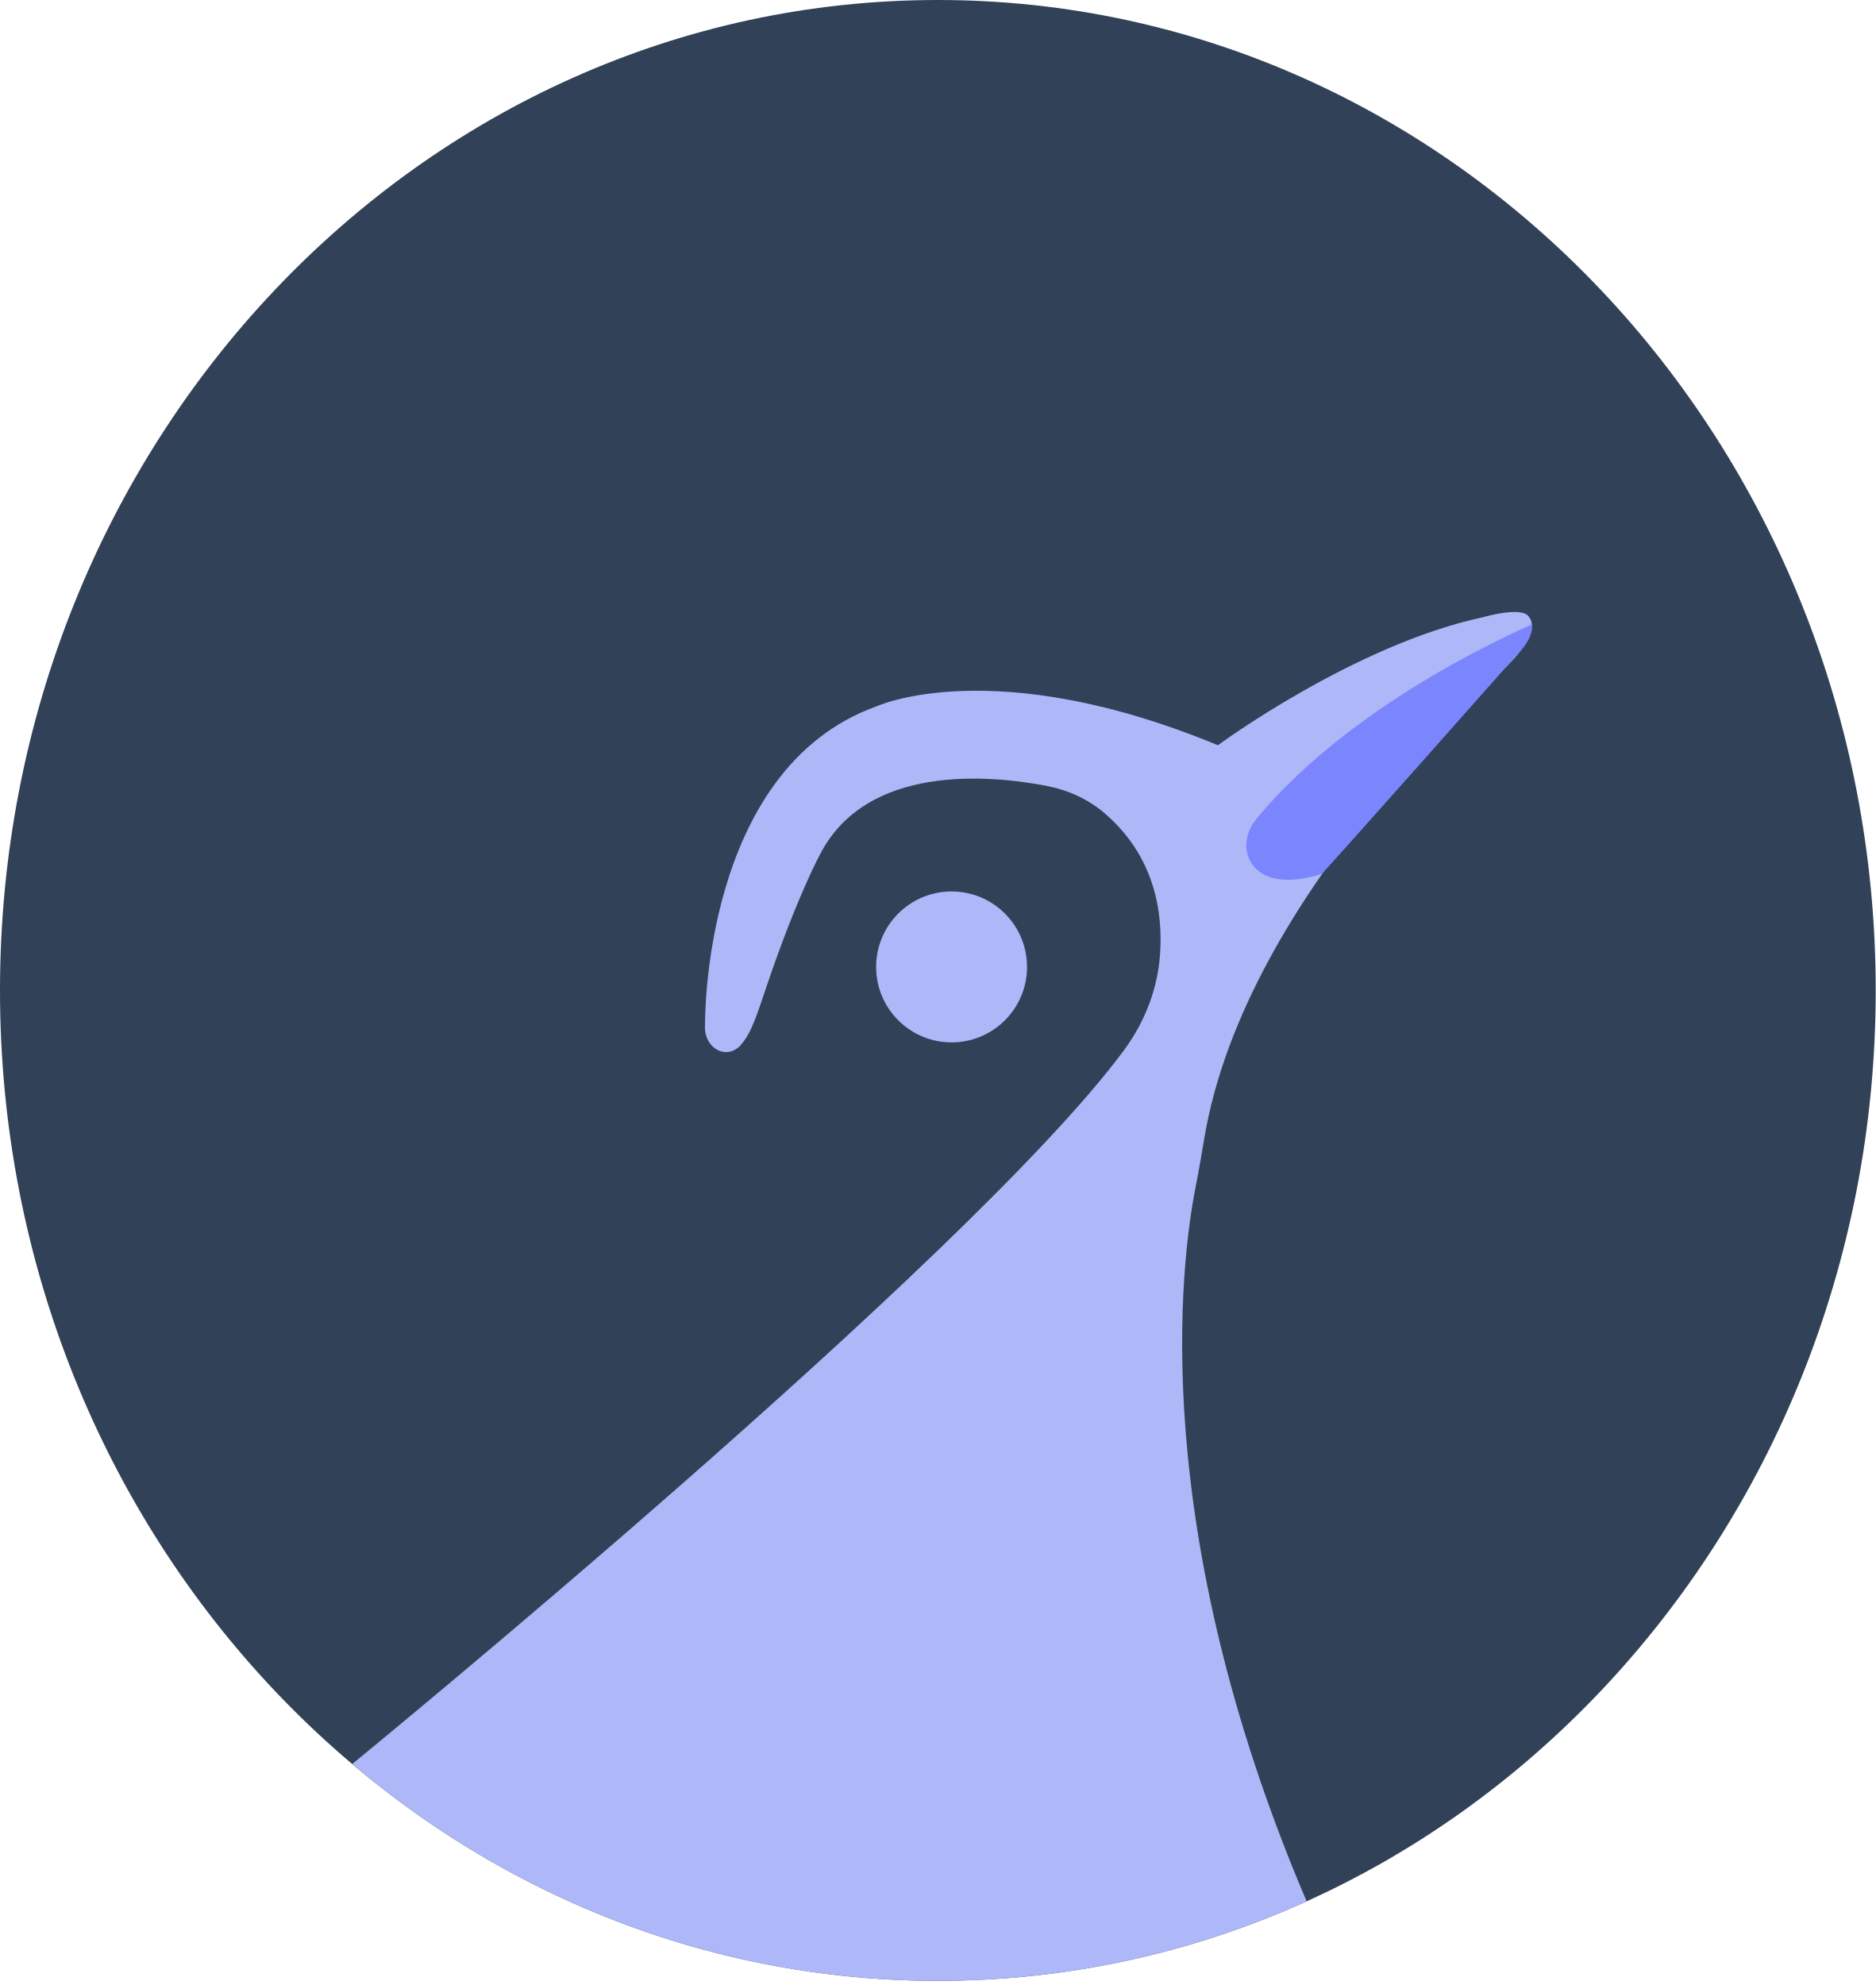
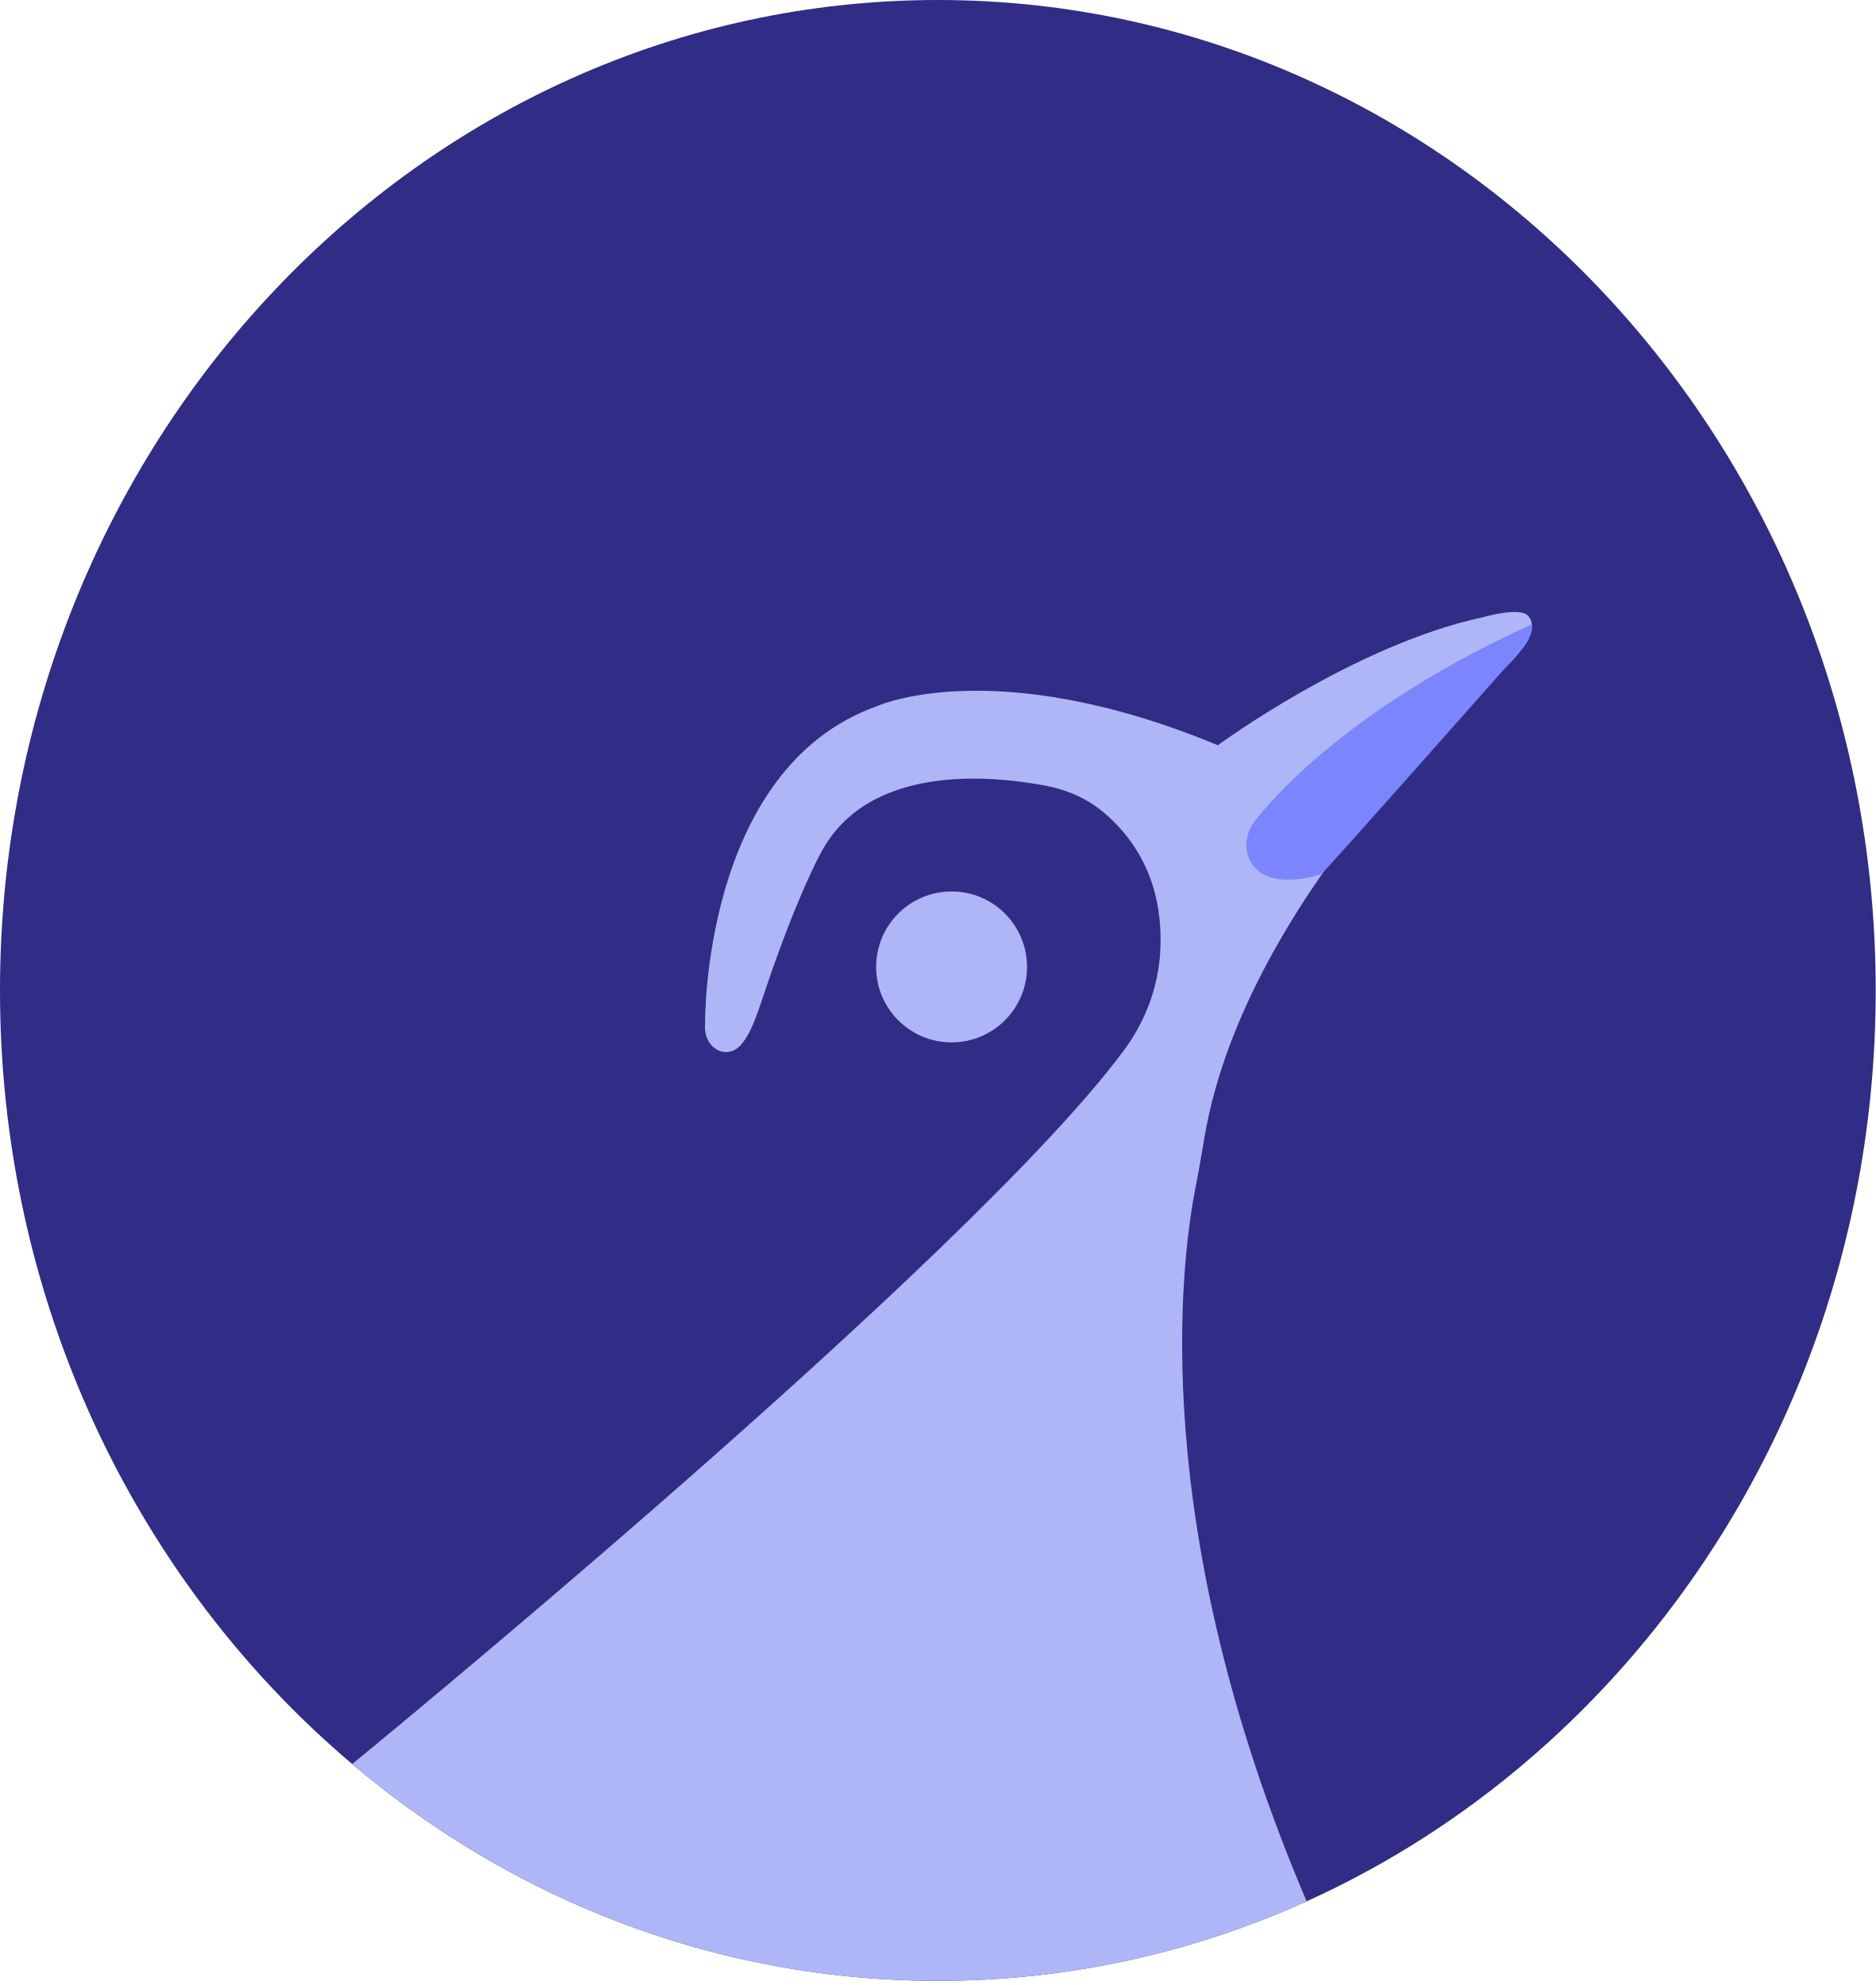
<svg xmlns="http://www.w3.org/2000/svg" id="Ebene_1" data-name="Ebene 1" viewBox="0 0 274.68 290.65">
  <defs>
    <style>
      .cls-1 {
+         fill: #312c85;
+       }
+ 
+       .cls-2 {
        fill: #afb7f8;
      }

-       .cls-2 {
+       .cls-3 {
        fill: none;
      }

-       .cls-3 {
+       .cls-4 {
        fill: #7c86ff;
      }

-       .cls-4 {
+       .cls-5 {
        clip-path: url(#clippath);
      }

-       .cls-5 {
+       .cls-6 {
        opacity: .99;
-       }
- 
-       .cls-6 {
-         fill: #314158;
      }
    </style>
    <clipPath id="clippath">
-       <ellipse class="cls-2" cx="137.34" cy="145.02" rx="137.34" ry="145.02" />
+       <ellipse class="cls-3" cx="137.34" cy="145.02" rx="137.34" ry="145.02" />
    </clipPath>
  </defs>
-   <g class="cls-4">
+   <g class="cls-5">
    <g>
-       <ellipse class="cls-6" cx="137.34" cy="145.02" rx="137.34" ry="145.02" />
-       <g class="cls-5">
-         <path class="cls-1" d="M108.54,152.96c-2.19,2.46-5.57.44-5.29-2.94,0,0-.52-37.39,25.09-46.59,0,0,17.13-7.92,50.01,5.69,0,0,19.91-14.69,38.83-18.75,0,0,5.9-1.71,6.74,0,0,0,2.33,2.1-4.25,8.11,0,0-37.23,32.14-43.3,68.12-.4,2.38-.8,4.77-1.27,7.14-2.19,11.07-7.13,49.9,16.24,104.64,0,0-71.9,38.09-139.76-20.09,0,0,90.47-73.94,113.05-104.56,3.02-4.09,4.9-8.95,5.25-14.02.43-6.14-.77-14.34-8.15-20.66-2.42-2.07-5.39-3.39-8.52-3.99-8.29-1.58-26.28-3.25-33.12,10.04,0,0-3.29,5.97-7.76,19.11-1.38,4.06-2.24,6.98-3.79,8.73Z" />
-         <circle class="cls-1" cx="139.35" cy="141.58" r="11.05" />
-         <path class="cls-3" d="M193.5,127.97s-7.88,2.85-10.43-1.92c-1.03-1.92-.56-4.29.8-5.99,3.93-4.9,15.68-17.4,40.47-28.65,0,0,.45,1.86-2.23,4.49,0,0-29.01,32.79-28.61,32.08Z" />
+       <ellipse class="cls-1" cx="137.34" cy="145.02" rx="137.34" ry="145.02" />
+       <g class="cls-6">
+         <path class="cls-2" d="M108.54,152.96c-2.19,2.46-5.57.44-5.29-2.94,0,0-.52-37.39,25.09-46.59,0,0,17.13-7.92,50.01,5.69,0,0,19.91-14.69,38.83-18.75,0,0,5.9-1.71,6.74,0,0,0,2.33,2.1-4.25,8.11,0,0-37.23,32.14-43.3,68.12-.4,2.38-.8,4.77-1.27,7.14-2.19,11.07-7.13,49.9,16.24,104.64,0,0-71.9,38.09-139.76-20.09,0,0,90.47-73.94,113.05-104.56,3.02-4.09,4.9-8.95,5.25-14.02.43-6.14-.77-14.34-8.15-20.66-2.42-2.07-5.39-3.39-8.52-3.99-8.29-1.58-26.28-3.25-33.12,10.04,0,0-3.29,5.97-7.76,19.11-1.38,4.06-2.24,6.98-3.79,8.73Z" />
+         <circle class="cls-2" cx="139.35" cy="141.58" r="11.05" />
+         <path class="cls-4" d="M193.5,127.97s-7.88,2.85-10.43-1.92c-1.03-1.92-.56-4.29.8-5.99,3.93-4.9,15.68-17.4,40.47-28.65,0,0,.45,1.86-2.23,4.49,0,0-29.01,32.79-28.61,32.08Z" />
      </g>
    </g>
  </g>
</svg>
